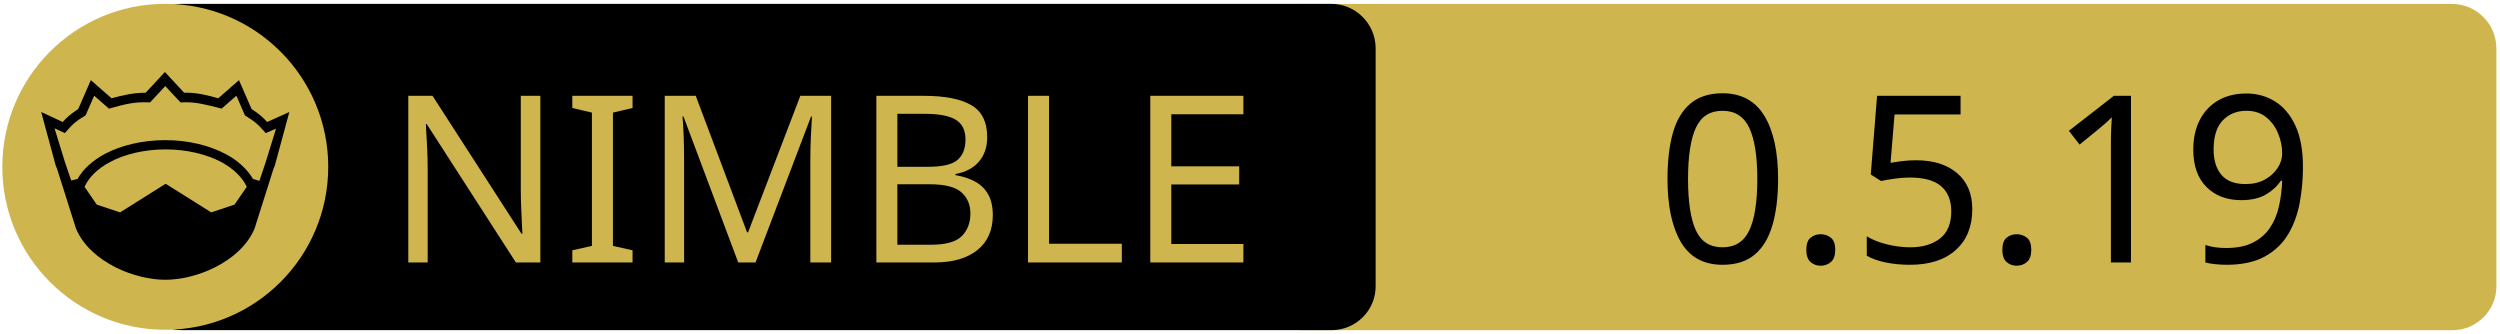
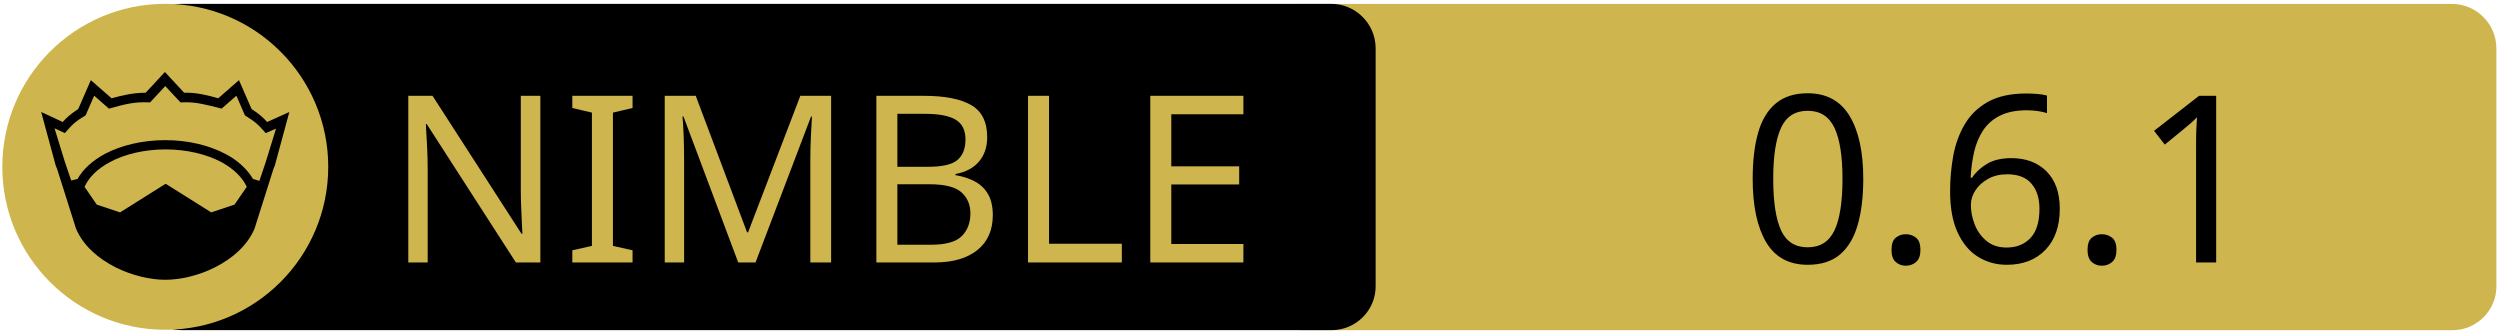
<svg xmlns="http://www.w3.org/2000/svg" xmlns:xlink="http://www.w3.org/1999/xlink" width="675" height="90" xml:space="preserve" version="1.1">
  <a xlink:href="https://github.com/capocasa/sandwall">
    <g>
      <path fill="#CEB54D" id="svg_15" d="m662.123,89.159l-310.5,0c-6.6,0 -12,-5.4 -12,-12l0,-64.1c0,-6.6 5.4,-12 12,-12l310.4,0c6.6,0 12,5.4 12,12l0,64.1c0.1,6.6 -5.3,12 -11.9,12z" />
      <path id="svg_1" d="m359.524,89.139l-310.5,0c-6.6,0 -12,-5.4 -12,-12l0,-64.1c0,-6.6 5.4,-12 12,-12l310.4,0c6.6,0 12,5.4 12,12l0,64.1c0.1,6.6 -5.3,12 -11.9,12z" />
      <rect id="svg_2" fill="none" height="45.9" width="315.3" class="st0" y="24.539" x="60.224" />
      <circle id="svg_4" fill="#CEB54D" r="44" cy="45.039" cx="44.624" class="st1" />
      <g id="XMLID_4_">
        <path id="svg_5" d="m78.124,30.239l-3.9,14.4l-0.4,1l-5.1,16.1c0,0 0,0 0,0c-2,4.7 -6.1,8.1 -10.6,10.4c-4.5,2.3 -9.5,3.4 -13.5,3.4c-4,0 -8.9,-1.1 -13.5,-3.4c-4.5,-2.3 -8.6,-5.7 -10.6,-10.4c0,0 0,0 0,0l-5.1,-16.1l-0.4,-1l-3.9,-14.4l5.8,2.7c0.9,-1 2,-2.1 4.2,-3.5l3.4,-7.8l5.6,4.9c2.9,-0.8 5.8,-1.5 9.2,-1.5l5.2,-5.6l5.2,5.6c3.4,-0.1 6.4,0.7 9.2,1.5l5.6,-4.9l3.4,7.8c2.2,1.4 3.3,2.5 4.2,3.5l6,-2.7z" />
        <g id="XMLID_6_">
          <g id="svg_6">
            <path id="svg_7" fill="#CEB54D" d="m66.624,50.439l-3.3,4.8l-6.3,2.1l-12.1,-7.6c-0.1,-0.1 -0.3,-0.1 -0.4,0l-12.1,7.6l-6.3,-2.1l-3.3,-4.8c1.2,-2.6 3.5,-4.9 6.9,-6.7c3.9,-2.1 9.2,-3.4 15,-3.4c5.7,0 11,1.3 15,3.4c3.3,1.8 5.7,4.1 6.9,6.7z" class="st1" />
          </g>
          <g id="svg_8" />
        </g>
        <g id="XMLID_5_">
          <g id="svg_9">
            <path id="svg_10" fill="#CEB54D" d="m74.524,34.739l-2.8,9.1l-1.7,5l-1.6,-0.5c0,0 -0.1,0 -0.1,0c-1.6,-2.7 -4.2,-5.1 -7.5,-6.8c-4.4,-2.3 -10,-3.7 -16.2,-3.7c-6.2,0 -11.9,1.4 -16.3,3.7c-3.3,1.8 -5.9,4.1 -7.4,6.8c0,0 -0.1,0 -0.1,0l-1.6,0.4l-1.7,-5l-2.8,-9.1l2.8,1.3l0.6,-0.7c1.2,-1.3 1.8,-2.2 4.7,-3.9l0.3,-0.2l2.3,-5.3l4,3.5l0.7,-0.2c3.2,-0.9 6.3,-1.7 9.8,-1.5l0.6,0l4.1,-4.4l4.1,4.4l0.6,0c3.5,-0.2 6.5,0.7 9.8,1.5l0.7,0.2l4,-3.5l2.3,5.3l0.3,0.2c2.9,1.8 3.5,2.6 4.7,3.9l0.6,0.7l2.8,-1.2z" class="st1" />
          </g>
          <g id="svg_11" />
        </g>
      </g>
      <text x="-442" y="-350.021" id="svg_16" font-size="63px" font-family="'PT Sans Caption', 'Tahoma', 'Helvetica Neue Medium', 'PT Sans', sans-serif" fill="#CEB54D" class="st1 st2 st3" transform="matrix(1 0 0 1 546.13 420.879)">NIMBLE</text>
-       <text x="-99.0" y="-350.012" id="svg_17" font-size="63.012px" font-family="'PT Sans Caption', 'Tahoma', 'Helvetica Neue Medium', 'PT Sans', sans-serif" fill="#000000" class="st1 st2 st3" transform="matrix(1 0 0 1 546.13 420.879)">0.5.19</text>
+       <text x="-76.0" y="-350.012" id="svg_17" font-size="63.012px" font-family="'PT Sans Caption', 'Tahoma', 'Helvetica Neue Medium', 'PT Sans', sans-serif" fill="#000000" class="st1 st2 st3" transform="matrix(1 0 0 1 546.13 420.879)">0.6.1</text>
    </g>
  </a>
</svg>
